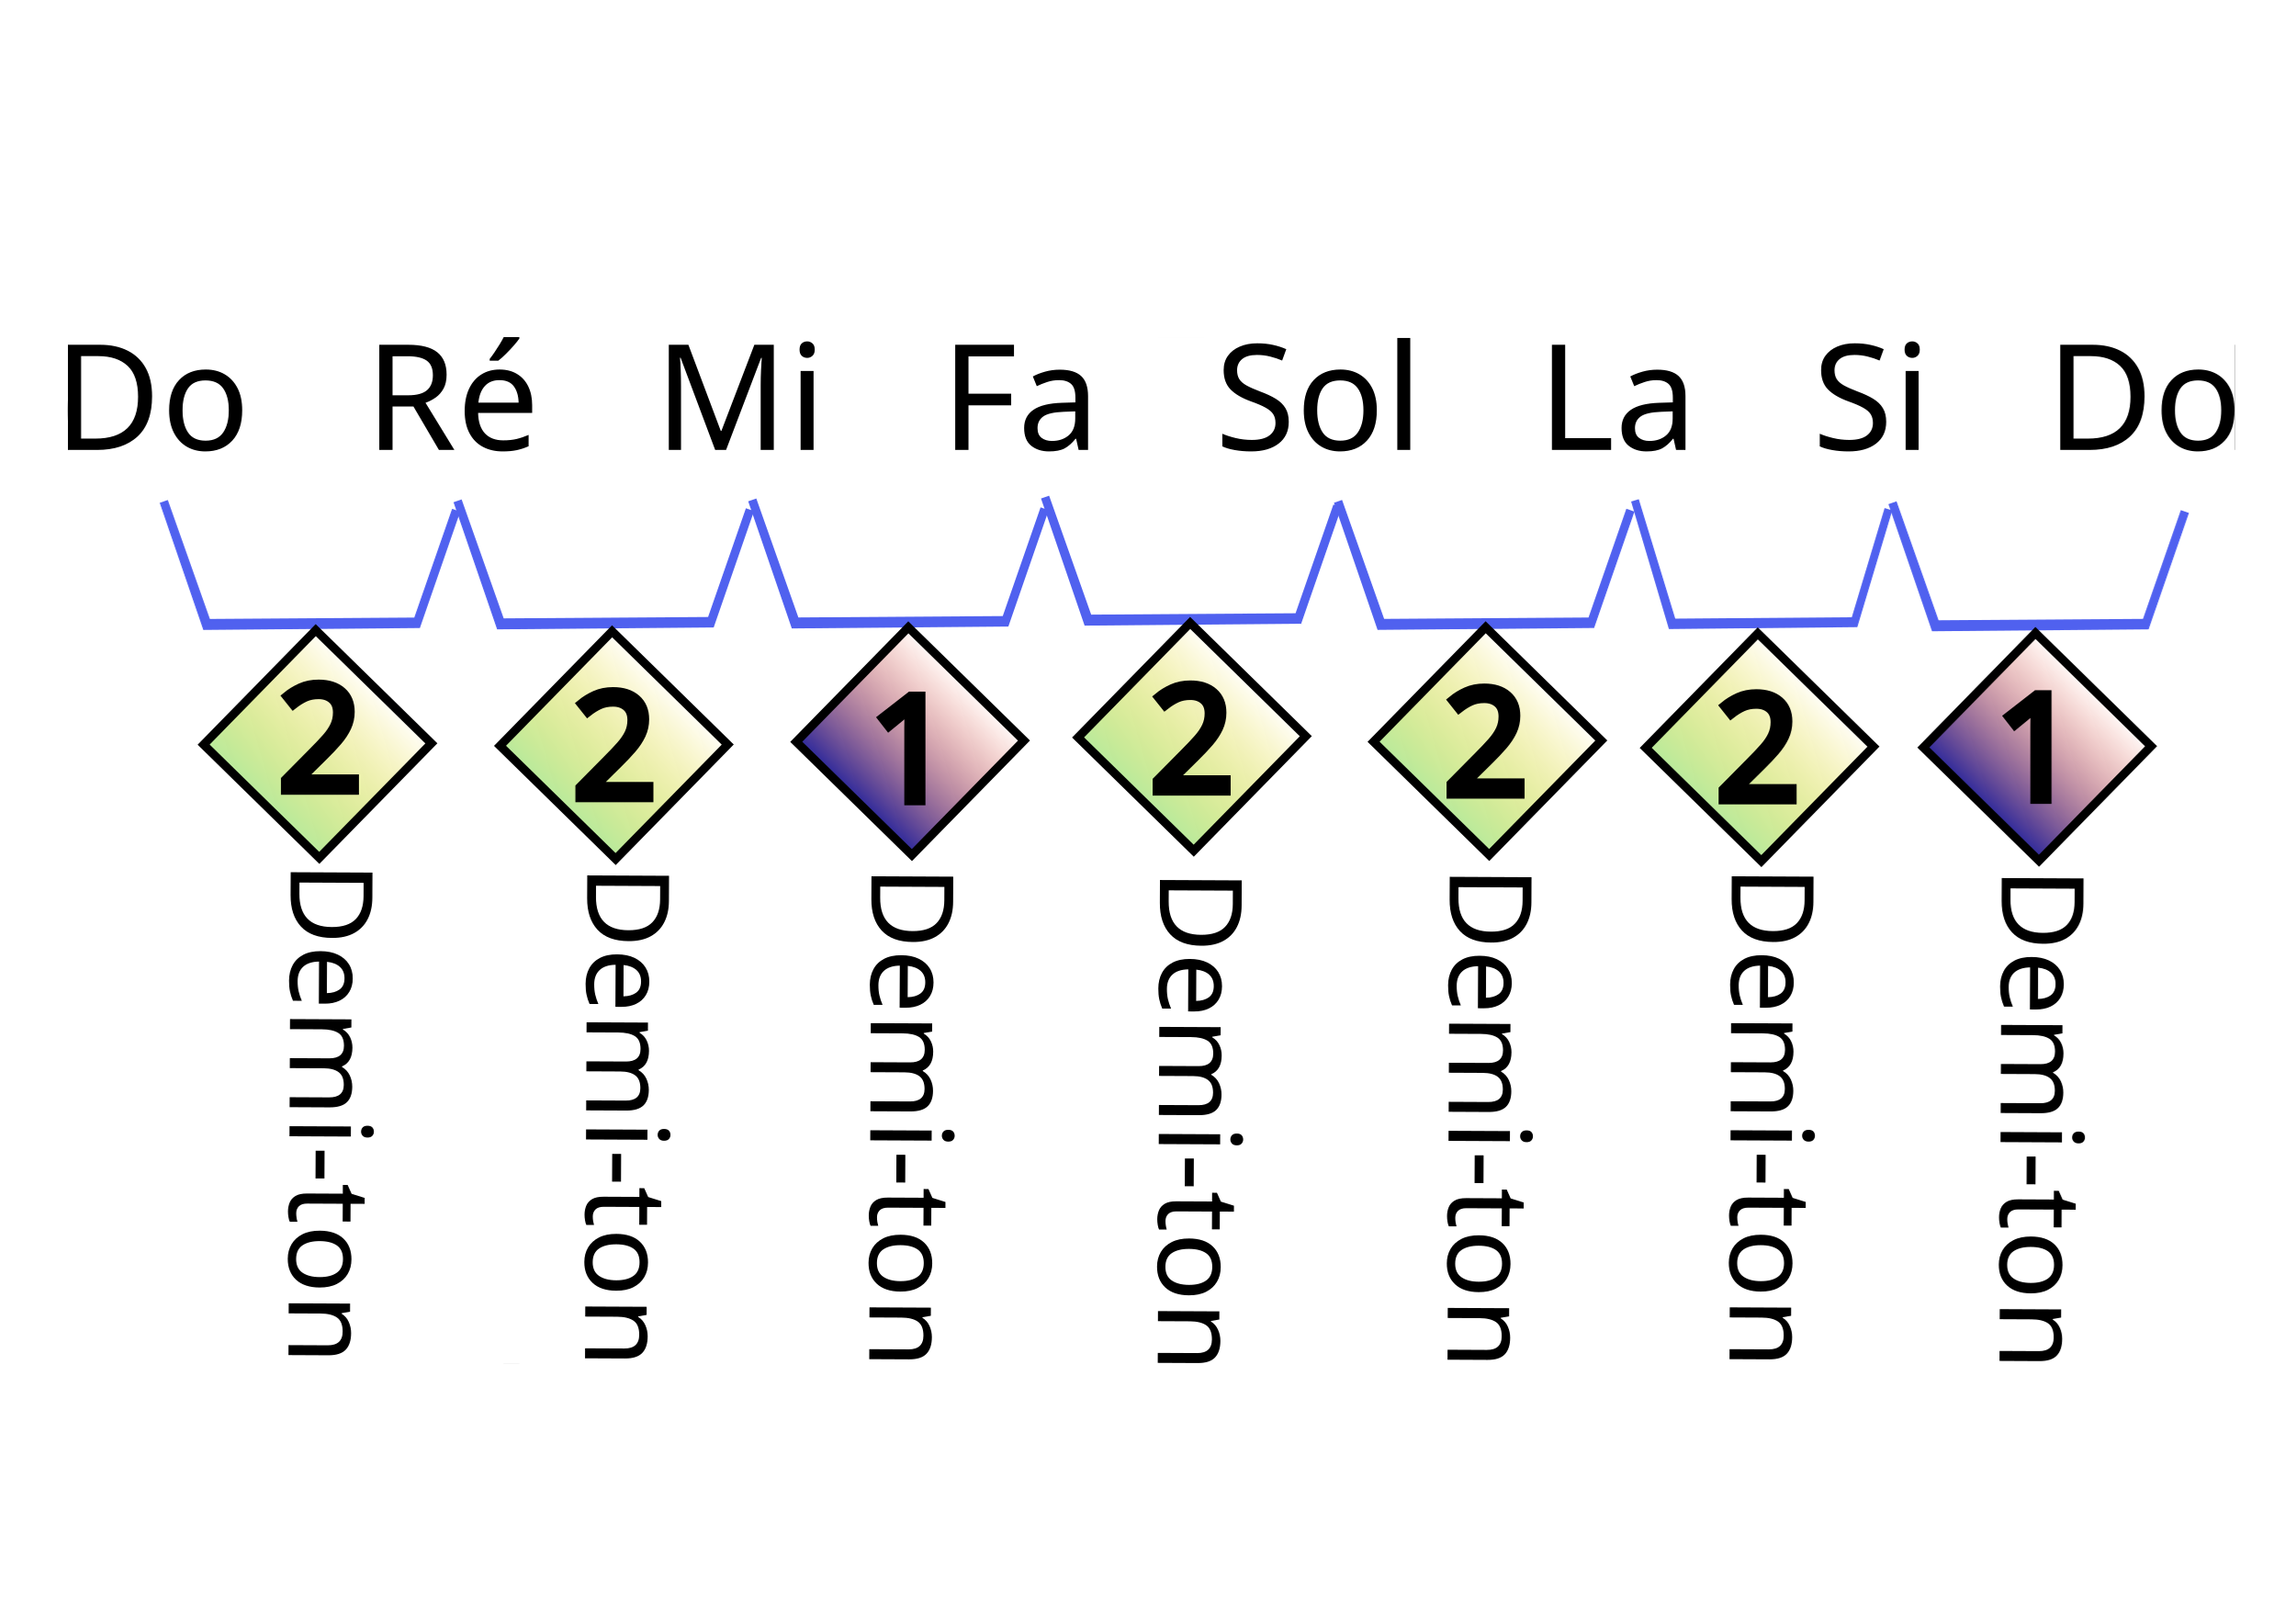
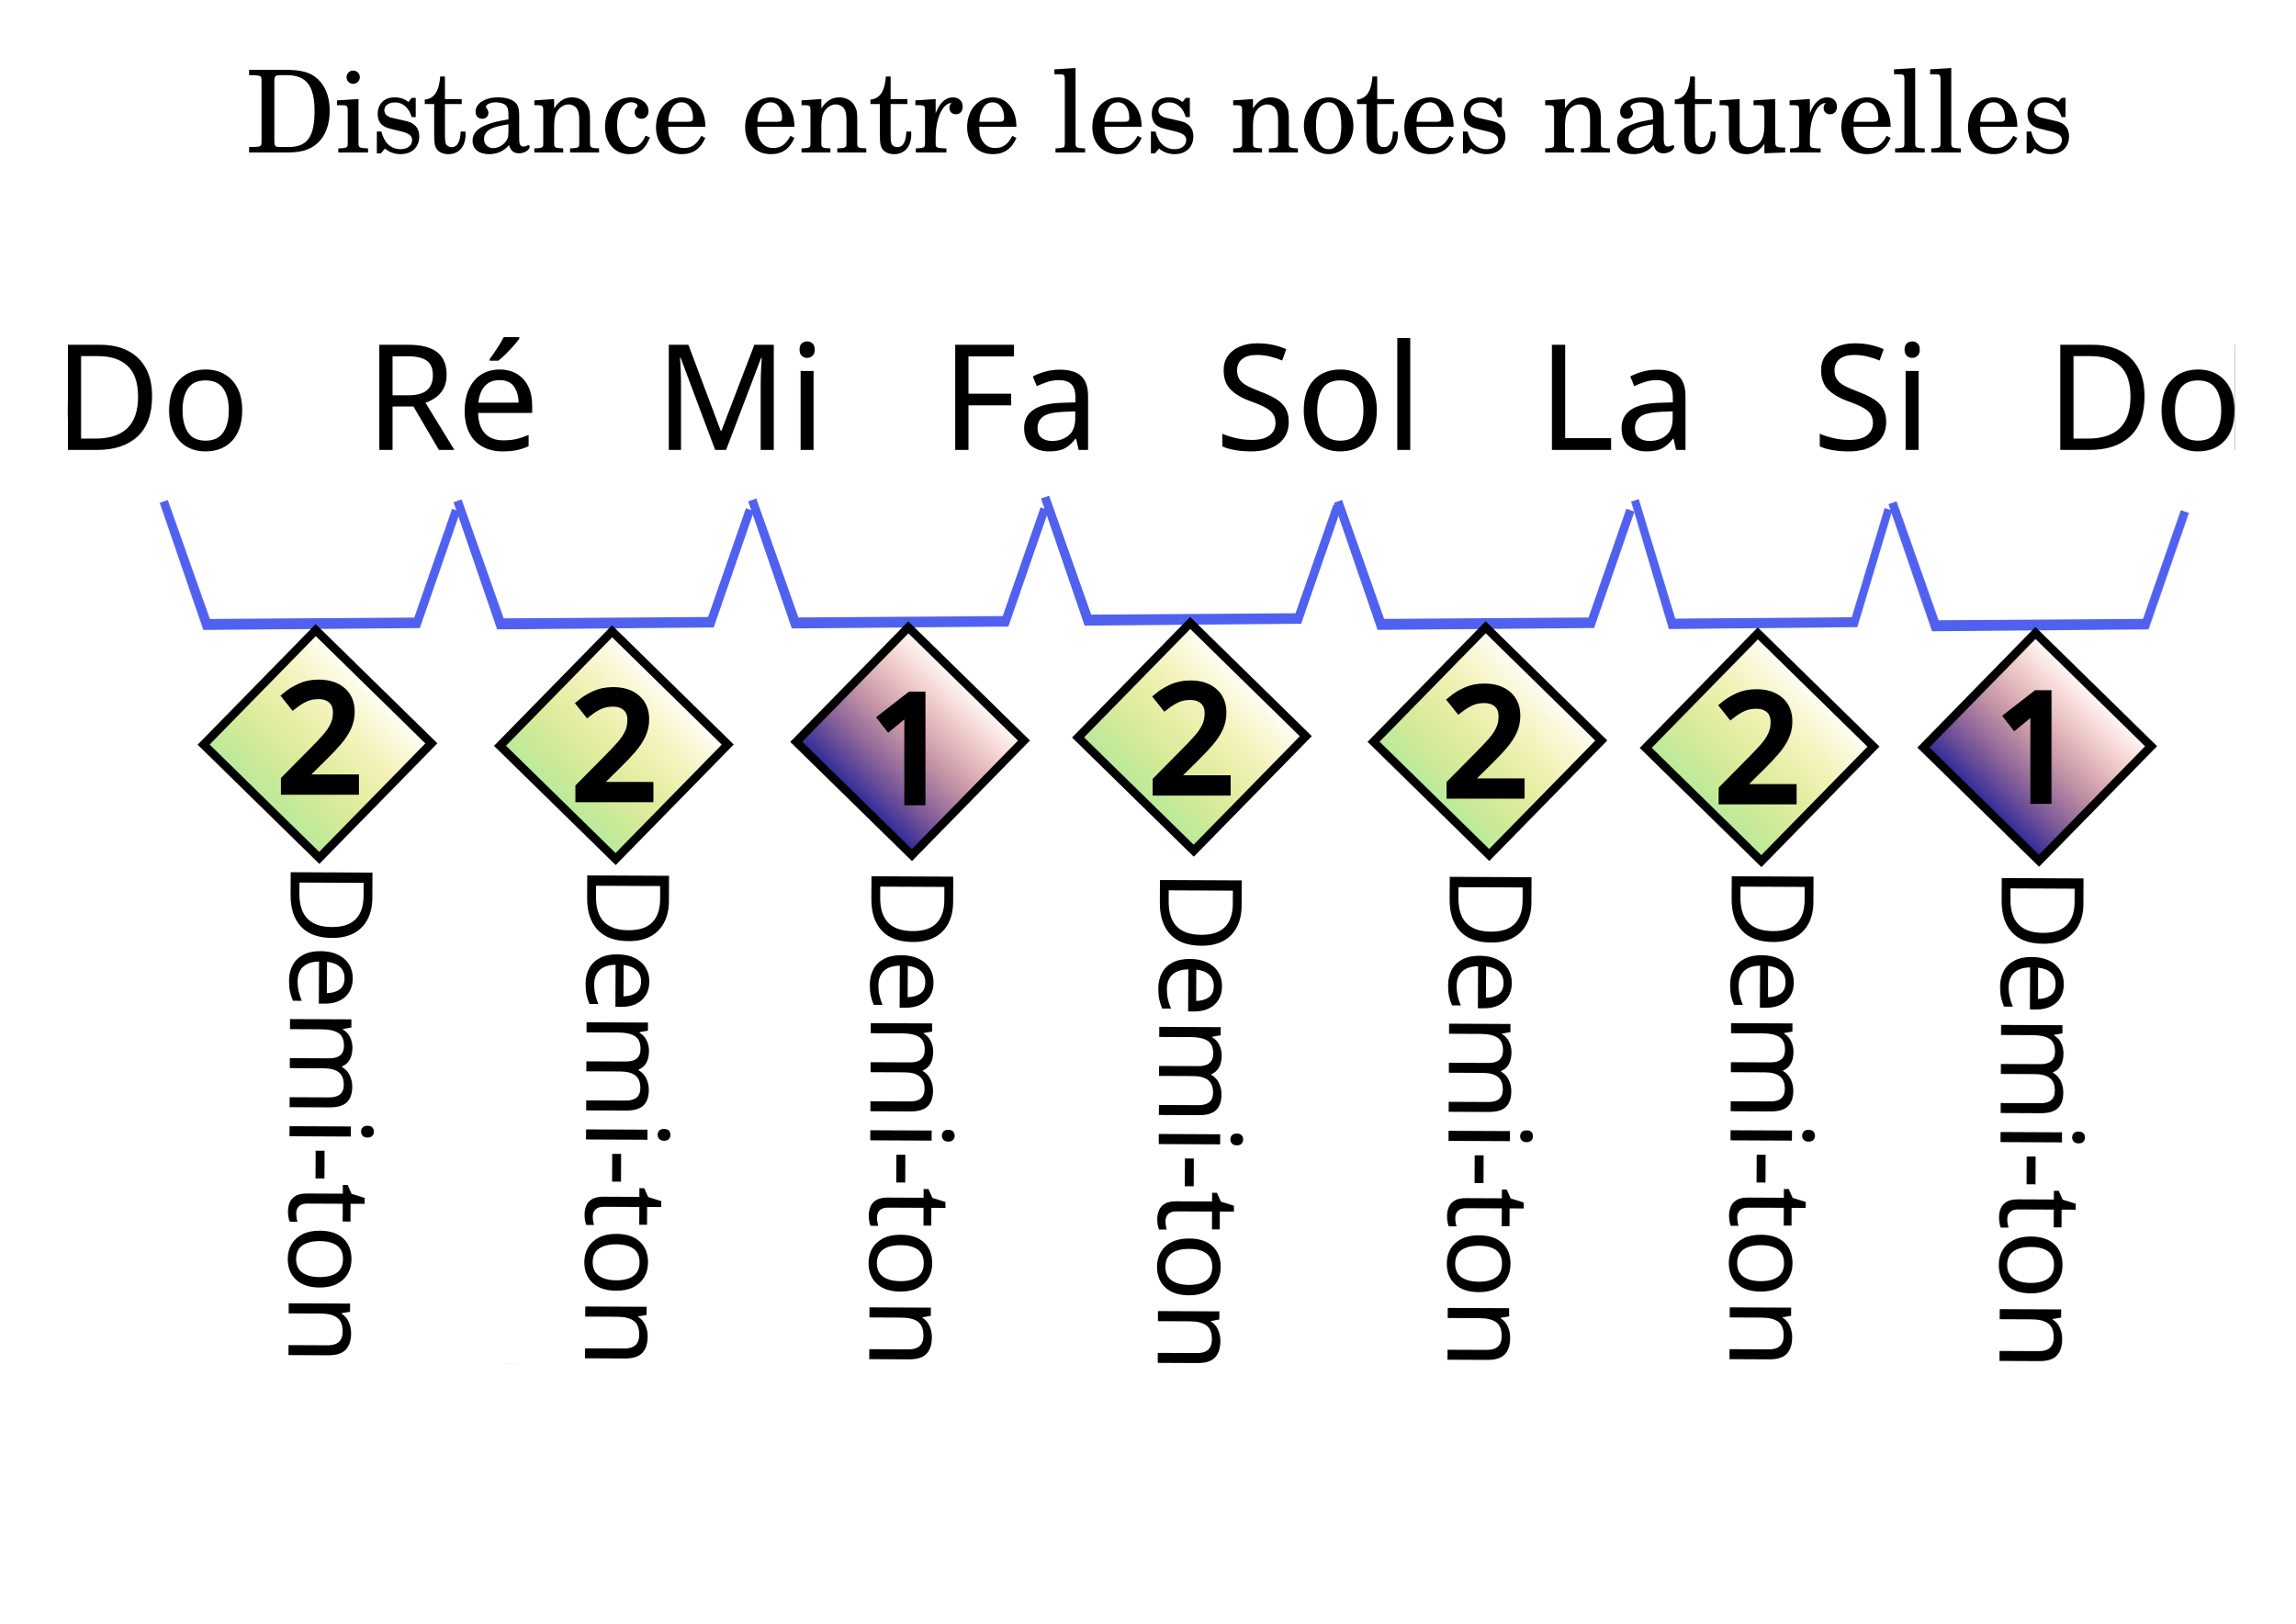
<svg xmlns="http://www.w3.org/2000/svg" xmlns:xlink="http://www.w3.org/1999/xlink" width="297mm" height="210mm" viewBox="0 0 297 210" version="1.1" id="svg296">
  <defs id="defs293">
    <pattern xlink:href="#pattern16697" id="pattern18892" patternTransform="translate(-2.9052734e-6,-1.1113281e-5)" />
    <pattern xlink:href="#pattern15238" id="pattern16700" patternTransform="translate(-2.9052734e-6,-1.1113281e-5)" />
    <pattern xlink:href="#pattern15233" id="pattern15241" patternTransform="translate(7.0947265e-6,-1.1113281e-5)" />
    <linearGradient id="linearGradient7535">
      <stop style="stop-color:#00e500;stop-opacity:1;" offset="0" id="stop7533" />
    </linearGradient>
    <linearGradient id="linearGradient5248">
      <stop style="stop-color:#20229e;stop-opacity:1;" offset="0" id="stop5244" />
      <stop style="stop-color:#ed2d00;stop-opacity:0;" offset="1" id="stop5246" />
    </linearGradient>
    <linearGradient id="linearGradient3609">
      <stop style="stop-color:#b4ea9e;stop-opacity:1;" offset="0" id="stop3605" />
      <stop style="stop-color:#edd100;stop-opacity:0;" offset="1" id="stop3607" />
    </linearGradient>
    <linearGradient xlink:href="#linearGradient3609" id="linearGradient3611" x1="35.137" y1="131.245" x2="56.963" y2="131.245" gradientUnits="userSpaceOnUse" gradientTransform="matrix(3.779528,0,0,3.779528,-230.7516,-269.6675)" />
    <linearGradient xlink:href="#linearGradient3609" id="linearGradient4381" gradientUnits="userSpaceOnUse" gradientTransform="matrix(3.779528,0,0,3.779528,-129.7888,-165.7346)" x1="35.137" y1="131.245" x2="56.963" y2="131.245" />
    <linearGradient xlink:href="#linearGradient3609" id="linearGradient4404" gradientUnits="userSpaceOnUse" gradientTransform="matrix(3.779528,0,0,3.779528,70.8723,33.3494)" x1="35.137" y1="131.245" x2="56.963" y2="131.245" />
    <linearGradient xlink:href="#linearGradient3609" id="linearGradient4427" gradientUnits="userSpaceOnUse" gradientTransform="matrix(3.779528,0,0,3.779528,170.4412,138.0509)" x1="35.137" y1="131.245" x2="56.963" y2="131.245" />
    <linearGradient xlink:href="#linearGradient3609" id="linearGradient4450" gradientUnits="userSpaceOnUse" gradientTransform="matrix(3.779528,0,0,3.779528,261.3997,235.2106)" x1="35.137" y1="131.245" x2="56.963" y2="131.245" />
    <linearGradient xlink:href="#linearGradient5248" id="linearGradient5241" gradientUnits="userSpaceOnUse" gradientTransform="matrix(3.779528,0,0,3.779528,-27.06146,-63.60737)" x1="35.137" y1="131.245" x2="56.963" y2="131.245" />
    <linearGradient xlink:href="#linearGradient5248" id="linearGradient5315" gradientUnits="userSpaceOnUse" gradientTransform="matrix(3.779528,0,0,3.779528,356.5054,332.0645)" x1="35.137" y1="131.245" x2="56.963" y2="131.245" />
    <pattern patternUnits="userSpaceOnUse" width="1059.408" height="501.555" patternTransform="translate(33.14312,164.7903)" id="pattern12353">
      <text xml:space="preserve" style="font-size:72px;font-family:sans-serif;-inkscape-font-specification:sans-serif;fill:#000000;stroke:#000000;stroke-width:0;stroke-dasharray:none" x="-6.984" y="55.152" id="text471">
        <tspan id="tspan469" style="font-size:72px;stroke-width:0" x="-6.984" y="55.152">Do   Ré   Mi   Fa   Sol   La   Si   Do</tspan>
      </text>
      <path style="fill:#38c8df;fill-opacity:1;stroke:#5061ef;stroke-width:4.195;stroke-dasharray:none;stroke-opacity:1" d="M 46.911,80.321 67.736,141.027 170.625,140.126 189.859,84.628 170.878,139.179 67.976,139.873 Z" id="path586" />
      <path style="fill:#38c8df;fill-opacity:1;stroke:#5061ef;stroke-width:4.195;stroke-dasharray:none;stroke-opacity:1" d="m 334.636,79.591 20.824,60.706 102.889,-0.901 19.234,-55.498 -18.981,54.551 -102.902,0.693 z" id="path586-3" />
      <path style="fill:#38c8df;fill-opacity:1;stroke:#5061ef;stroke-width:4.195;stroke-dasharray:none;stroke-opacity:1" d="m 190.559,80.04 20.824,60.706 102.889,-0.901 19.234,-55.498 -18.981,54.551 -102.902,0.693 z" id="path586-6" />
      <path style="fill:#38c8df;fill-opacity:1;stroke:#5061ef;stroke-width:4.195;stroke-dasharray:none;stroke-opacity:1" d="m 892.124,80.968 20.824,60.706 102.889,-0.901 19.234,-55.498 -18.981,54.551 -102.902,0.693 z" id="path586-7" />
      <path style="fill:#38c8df;fill-opacity:1;stroke:#5061ef;stroke-width:3.913;stroke-dasharray:none;stroke-opacity:1" d="m 766.209,79.805 18.055,60.93 89.205,-0.905 16.676,-55.703 -16.457,54.753 -89.217,0.696 z" id="path586-5" />
      <path style="fill:#38c8df;fill-opacity:1;stroke:#5061ef;stroke-width:4.195;stroke-dasharray:none;stroke-opacity:1" d="m 621.036,80.293 20.824,60.706 102.889,-0.901 19.234,-55.498 -18.981,54.551 -102.902,0.693 z" id="path586-35" />
      <path style="fill:#38c8df;fill-opacity:1;stroke:#5061ef;stroke-width:4.195;stroke-dasharray:none;stroke-opacity:1" d="m 477.8,78.211 20.824,60.706 102.889,-0.901 19.234,-55.498 -18.981,54.551 -102.902,0.693 z" id="path586-62" />
      <rect style="fill:url(#linearGradient3611);fill-opacity:1;stroke:#000000;stroke-width:4.157;stroke-dasharray:none" id="rect3580" width="78.335" height="79.129" x="-95.871" y="186.812" transform="rotate(-45.60248)" />
      <rect style="fill:url(#linearGradient5241);fill-opacity:1;stroke:#000000;stroke-width:4.157;stroke-dasharray:none" id="rect3580-9" width="78.335" height="79.129" x="107.82" y="392.873" transform="rotate(-45.60248)" />
      <rect style="fill:url(#linearGradient5315);fill-opacity:1;stroke:#000000;stroke-width:4.157;stroke-dasharray:none" id="rect3580-9-5" width="78.335" height="79.129" x="491.386" y="788.544" transform="rotate(-45.60248)" />
      <rect style="fill:url(#linearGradient4381);fill-opacity:1;stroke:#000000;stroke-width:4.157;stroke-dasharray:none" id="rect3580-7" width="78.335" height="79.129" x="5.092" y="290.745" transform="rotate(-45.60248)" />
      <rect style="fill:url(#linearGradient4404);fill-opacity:1;stroke:#000000;stroke-width:4.157;stroke-dasharray:none" id="rect3580-3" width="78.335" height="79.129" x="205.753" y="489.829" transform="rotate(-45.60248)" />
      <rect style="fill:url(#linearGradient4427);fill-opacity:1;stroke:#000000;stroke-width:4.157;stroke-dasharray:none" id="rect3580-6" width="78.335" height="79.129" x="305.322" y="594.531" transform="rotate(-45.60248)" />
      <rect style="fill:url(#linearGradient4450);fill-opacity:1;stroke:#000000;stroke-width:4.157;stroke-dasharray:none" id="rect3580-1" width="78.335" height="79.129" x="396.28" y="691.69" transform="rotate(-45.60248)" />
      <text xml:space="preserve" style="font-size:72px;font-family:sans-serif;-inkscape-font-specification:sans-serif;fill:#000000;stroke:#000000;stroke-width:4.157;stroke-dasharray:none" x="102.82" y="221.62" id="text5181">
        <tspan id="tspan5179" style="stroke-width:4.157" x="102.82" y="221.62">2</tspan>
      </text>
      <text xml:space="preserve" style="font-size:72px;font-family:sans-serif;-inkscape-font-specification:sans-serif;fill:#000000;stroke:#000000;stroke-width:4.157;stroke-dasharray:none" x="246.788" y="225.288" id="text5185">
        <tspan id="tspan5183" style="stroke-width:4.157" x="246.788" y="225.288">2</tspan>
      </text>
      <text xml:space="preserve" style="font-size:72px;font-family:sans-serif;-inkscape-font-specification:sans-serif;fill:#000000;stroke:#000000;stroke-width:4.157;stroke-dasharray:none" x="529.021" y="222.033" id="text5189">
        <tspan id="tspan5187" style="stroke-width:4.157" x="529.021" y="222.033">2</tspan>
      </text>
      <text xml:space="preserve" style="font-size:72px;font-family:sans-serif;-inkscape-font-specification:sans-serif;fill:#000000;stroke:#000000;stroke-width:4.157;stroke-dasharray:none" x="672.722" y="223.544" id="text5193">
        <tspan id="tspan5191" style="stroke-width:4.157" x="672.722" y="223.544">2</tspan>
      </text>
      <text xml:space="preserve" style="font-size:72px;font-family:sans-serif;-inkscape-font-specification:sans-serif;fill:#000000;stroke:#000000;stroke-width:4.157;stroke-dasharray:none" x="805.738" y="226.324" id="text5197">
        <tspan id="tspan5195" style="stroke-width:4.157" x="805.738" y="226.324">2</tspan>
      </text>
      <text xml:space="preserve" style="font-size:72px;font-family:sans-serif;-inkscape-font-specification:sans-serif;fill:#000000;stroke:#000000;stroke-width:4.157;stroke-dasharray:none" x="942.225" y="226.083" id="text5320">
        <tspan id="tspan5318" style="stroke-width:4.157" x="942.225" y="226.083">1</tspan>
      </text>
      <text xml:space="preserve" style="font-size:72px;font-family:sans-serif;-inkscape-font-specification:sans-serif;fill:#000000;stroke:#000000;stroke-width:4.157;stroke-dasharray:none" x="391.67" y="226.783" id="text5324">
        <tspan id="tspan5322" style="stroke-width:4.157" x="391.67" y="226.783">1</tspan>
      </text>
      <text xml:space="preserve" style="font-size:56px;font-family:sans-serif;-inkscape-font-specification:sans-serif;fill:#38c8df;fill-opacity:1;stroke:#5061ef;stroke-width:0.038;stroke-dasharray:none;stroke-opacity:1" x="159.706" y="415.015" id="text8514">
        <tspan id="tspan8512" style="font-size:56px;fill:none;fill-opacity:1;stroke:none;stroke-width:0.038;stroke-dasharray:none" x="159.706" y="415.015">Demi-ton</tspan>
      </text>
      <text xml:space="preserve" style="font-size:56px;font-family:sans-serif;-inkscape-font-specification:sans-serif;fill:#000000;fill-opacity:1;stroke:none;stroke-width:3.78;stroke-dasharray:none;stroke-opacity:1" x="255.627" y="-110.158" id="text8568" transform="rotate(90.26359)">
        <tspan style="fill:#000000;fill-opacity:1;stroke-width:3.78;stroke-dasharray:none" x="255.627" y="-110.158" id="tspan8570">Demi-ton</tspan>
      </text>
      <text xml:space="preserve" style="font-size:56px;font-family:sans-serif;-inkscape-font-specification:sans-serif;fill:#000000;fill-opacity:1;stroke:none;stroke-width:3.78;stroke-dasharray:none;stroke-opacity:1" x="256.529" y="-255.164" id="text8568-9" transform="rotate(90.26359)">
        <tspan style="fill:#000000;fill-opacity:1;stroke-width:3.78;stroke-dasharray:none" x="256.529" y="-255.164" id="tspan8570-2">Demi-ton</tspan>
      </text>
      <text xml:space="preserve" style="font-size:56px;font-family:sans-serif;-inkscape-font-specification:sans-serif;fill:#000000;fill-opacity:1;stroke:none;stroke-width:3.78;stroke-dasharray:none;stroke-opacity:1" x="256.308" y="-394.125" id="text8568-9-2" transform="rotate(90.26359)">
        <tspan style="fill:#000000;fill-opacity:1;stroke-width:3.78;stroke-dasharray:none" x="256.308" y="-394.125" id="tspan8570-2-8">Demi-ton</tspan>
      </text>
      <text xml:space="preserve" style="font-size:56px;font-family:sans-serif;-inkscape-font-specification:sans-serif;fill:#000000;fill-opacity:1;stroke:none;stroke-width:3.78;stroke-dasharray:none;stroke-opacity:1" x="257.485" y="-535.186" id="text8568-9-9" transform="rotate(90.26359)">
        <tspan style="fill:#000000;fill-opacity:1;stroke-width:3.78;stroke-dasharray:none" x="257.485" y="-535.186" id="tspan8570-2-7">Demi-ton</tspan>
      </text>
      <text xml:space="preserve" style="font-size:56px;font-family:sans-serif;-inkscape-font-specification:sans-serif;fill:#000000;fill-opacity:1;stroke:none;stroke-width:3.78;stroke-dasharray:none;stroke-opacity:1" x="255.277" y="-676.863" id="text8568-9-3" transform="rotate(90.26359)">
        <tspan style="fill:#000000;fill-opacity:1;stroke-width:3.78;stroke-dasharray:none" x="255.277" y="-676.863" id="tspan8570-2-6">Demi-ton</tspan>
      </text>
      <text xml:space="preserve" style="font-size:56px;font-family:sans-serif;-inkscape-font-specification:sans-serif;fill:#000000;fill-opacity:1;stroke:none;stroke-width:3.78;stroke-dasharray:none;stroke-opacity:1" x="254.375" y="-814.737" id="text8568-9-1" transform="rotate(90.26359)">
        <tspan style="fill:#000000;fill-opacity:1;stroke-width:3.78;stroke-dasharray:none" x="254.375" y="-814.737" id="tspan8570-2-2">Demi-ton</tspan>
      </text>
      <text xml:space="preserve" style="font-size:56px;font-family:sans-serif;-inkscape-font-specification:sans-serif;fill:#000000;fill-opacity:1;stroke:none;stroke-width:3.78;stroke-dasharray:none;stroke-opacity:1" x="254.633" y="-946.749" id="text8568-9-93" transform="rotate(90.26359)">
        <tspan style="fill:#000000;fill-opacity:1;stroke-width:3.78;stroke-dasharray:none" x="254.633" y="-946.749" id="tspan8570-2-1">Demi-ton</tspan>
      </text>
    </pattern>
    <pattern patternUnits="userSpaceOnUse" width="154.57" height="64.392" patternTransform="translate(190.4899,711.9134)" id="pattern15233">
      <rect style="fill:none;fill-opacity:1;stroke:#000000;stroke-width:2.268;stroke-dasharray:none;stroke-opacity:1;paint-order:stroke fill markers" id="rect13879" width="152.303" height="62.125" x="1.134" y="1.134" />
    </pattern>
    <pattern patternUnits="userSpaceOnUse" width="154.57" height="64.392" patternTransform="translate(190.4898,711.9134)" id="pattern15238">
      <rect style="fill:url(#pattern15241);stroke:none" width="154.57" height="64.392" x="0" y="0" id="rect15236" />
    </pattern>
    <pattern patternUnits="userSpaceOnUse" width="154.57" height="64.392" patternTransform="translate(190.4898,711.9134)" id="pattern16697">
      <rect style="fill:url(#pattern16700);stroke:none" width="154.57" height="64.392" x="0" y="0" id="rect15243" />
    </pattern>
    <pattern patternUnits="userSpaceOnUse" width="1233.403" height="901.778" patternTransform="translate(-56.40304,-27.72274)" id="pattern18884">
      <rect style="display:inline;fill:none;fill-opacity:1;stroke:#000000;stroke-width:2.268;stroke-dasharray:none;stroke-opacity:1;paint-order:stroke fill markers" id="rect18882" width="1231.136" height="899.51" x="1.134" y="1.134" />
    </pattern>
    <pattern patternUnits="userSpaceOnUse" width="154.57" height="64.392" patternTransform="translate(190.4898,711.9134)" id="pattern18889">
      <rect style="fill:url(#pattern18892);stroke:none" width="154.57" height="64.392" x="0" y="0" id="rect16702" />
    </pattern>
    <filter height="1.011" y="-0.005" width="1.008" x="-0.004" style="color-interpolation-filters:sRGB;" id="filter18926">
      <feGaussianBlur stdDeviation="0.5" in="SourceGraphic" result="result1" id="feGaussianBlur18896" />
      <feTurbulence type="fractalNoise" baseFrequency="0.04" numOctaves="10" result="result0" id="feTurbulence18898" />
      <feGaussianBlur result="result8" stdDeviation="1" id="feGaussianBlur18900" />
      <feDisplacementMap in2="result0" in="result1" xChannelSelector="R" yChannelSelector="B" scale="20" result="result2" id="feDisplacementMap18902" />
      <feComposite result="result7" operator="in" in="result2" in2="result8" id="feComposite18904" />
      <feComposite in2="result7" result="fbSourceGraphic" k2="0.15" in="result2" k1="2" operator="arithmetic" id="feComposite18906" />
      <feColorMatrix values="1 0 0 -1 0 1 0 1 -1 0 1 0 0 -1 0 -0.8 -1 0 3.7 -2.6 " in="fbSourceGraphic" result="fbSourceGraphicAlpha" type="matrix" id="feColorMatrix18908" />
      <feGaussianBlur stdDeviation="0.5" result="result9" id="feGaussianBlur18910" />
      <feSpecularLighting surfaceScale="10" specularExponent="3" result="result11" specularConstant="0.7" id="feSpecularLighting18914">
        <feDistantLight azimuth="235" elevation="55" id="feDistantLight18912" />
      </feSpecularLighting>
      <feDiffuseLighting in="result9" lighting-color="rgb(255,255,255)" result="result6" diffuseConstant="0.4" surfaceScale="50" id="feDiffuseLighting18918">
        <feDistantLight elevation="10" azimuth="235" id="feDistantLight18916" />
      </feDiffuseLighting>
      <feBlend result="result10" mode="screen" in2="result11" id="feBlend18920" />
      <feComposite in2="fbSourceGraphic" in="result10" result="result2" operator="in" id="feComposite18922" />
      <feComposite k3="0.9" k2="1" operator="arithmetic" in2="fbSourceGraphic" id="feComposite18924" />
    </filter>
  </defs>
  <g id="layer1">
    <rect style="stroke:none;fill:url(#pattern12353)" width="1059.408" height="501.555" x="33.143" y="164.79" id="rect12401" transform="scale(0.2645833)" />
    <rect style="stroke:none;fill:none;filter:url(#filter18926);fill-opacity:1" transform="scale(0.2645833)" width="1233.403" height="901.778" x="-56.403" y="-27.723" id="rect18887" />
+     <text xml:space="preserve" style="font-size:14.817px;font-family:C059;-inkscape-font-specification:C059;fill:#000000;stroke-width:0.6;paint-order:stroke fill markers" x="31.8" y="19.717" id="text380">
+       <tspan id="tspan378" style="font-size:14.817px;stroke-width:0.6" x="31.8" y="19.717">Distance entre les notes naturelles</tspan>
+     </text>
  </g>
</svg>
